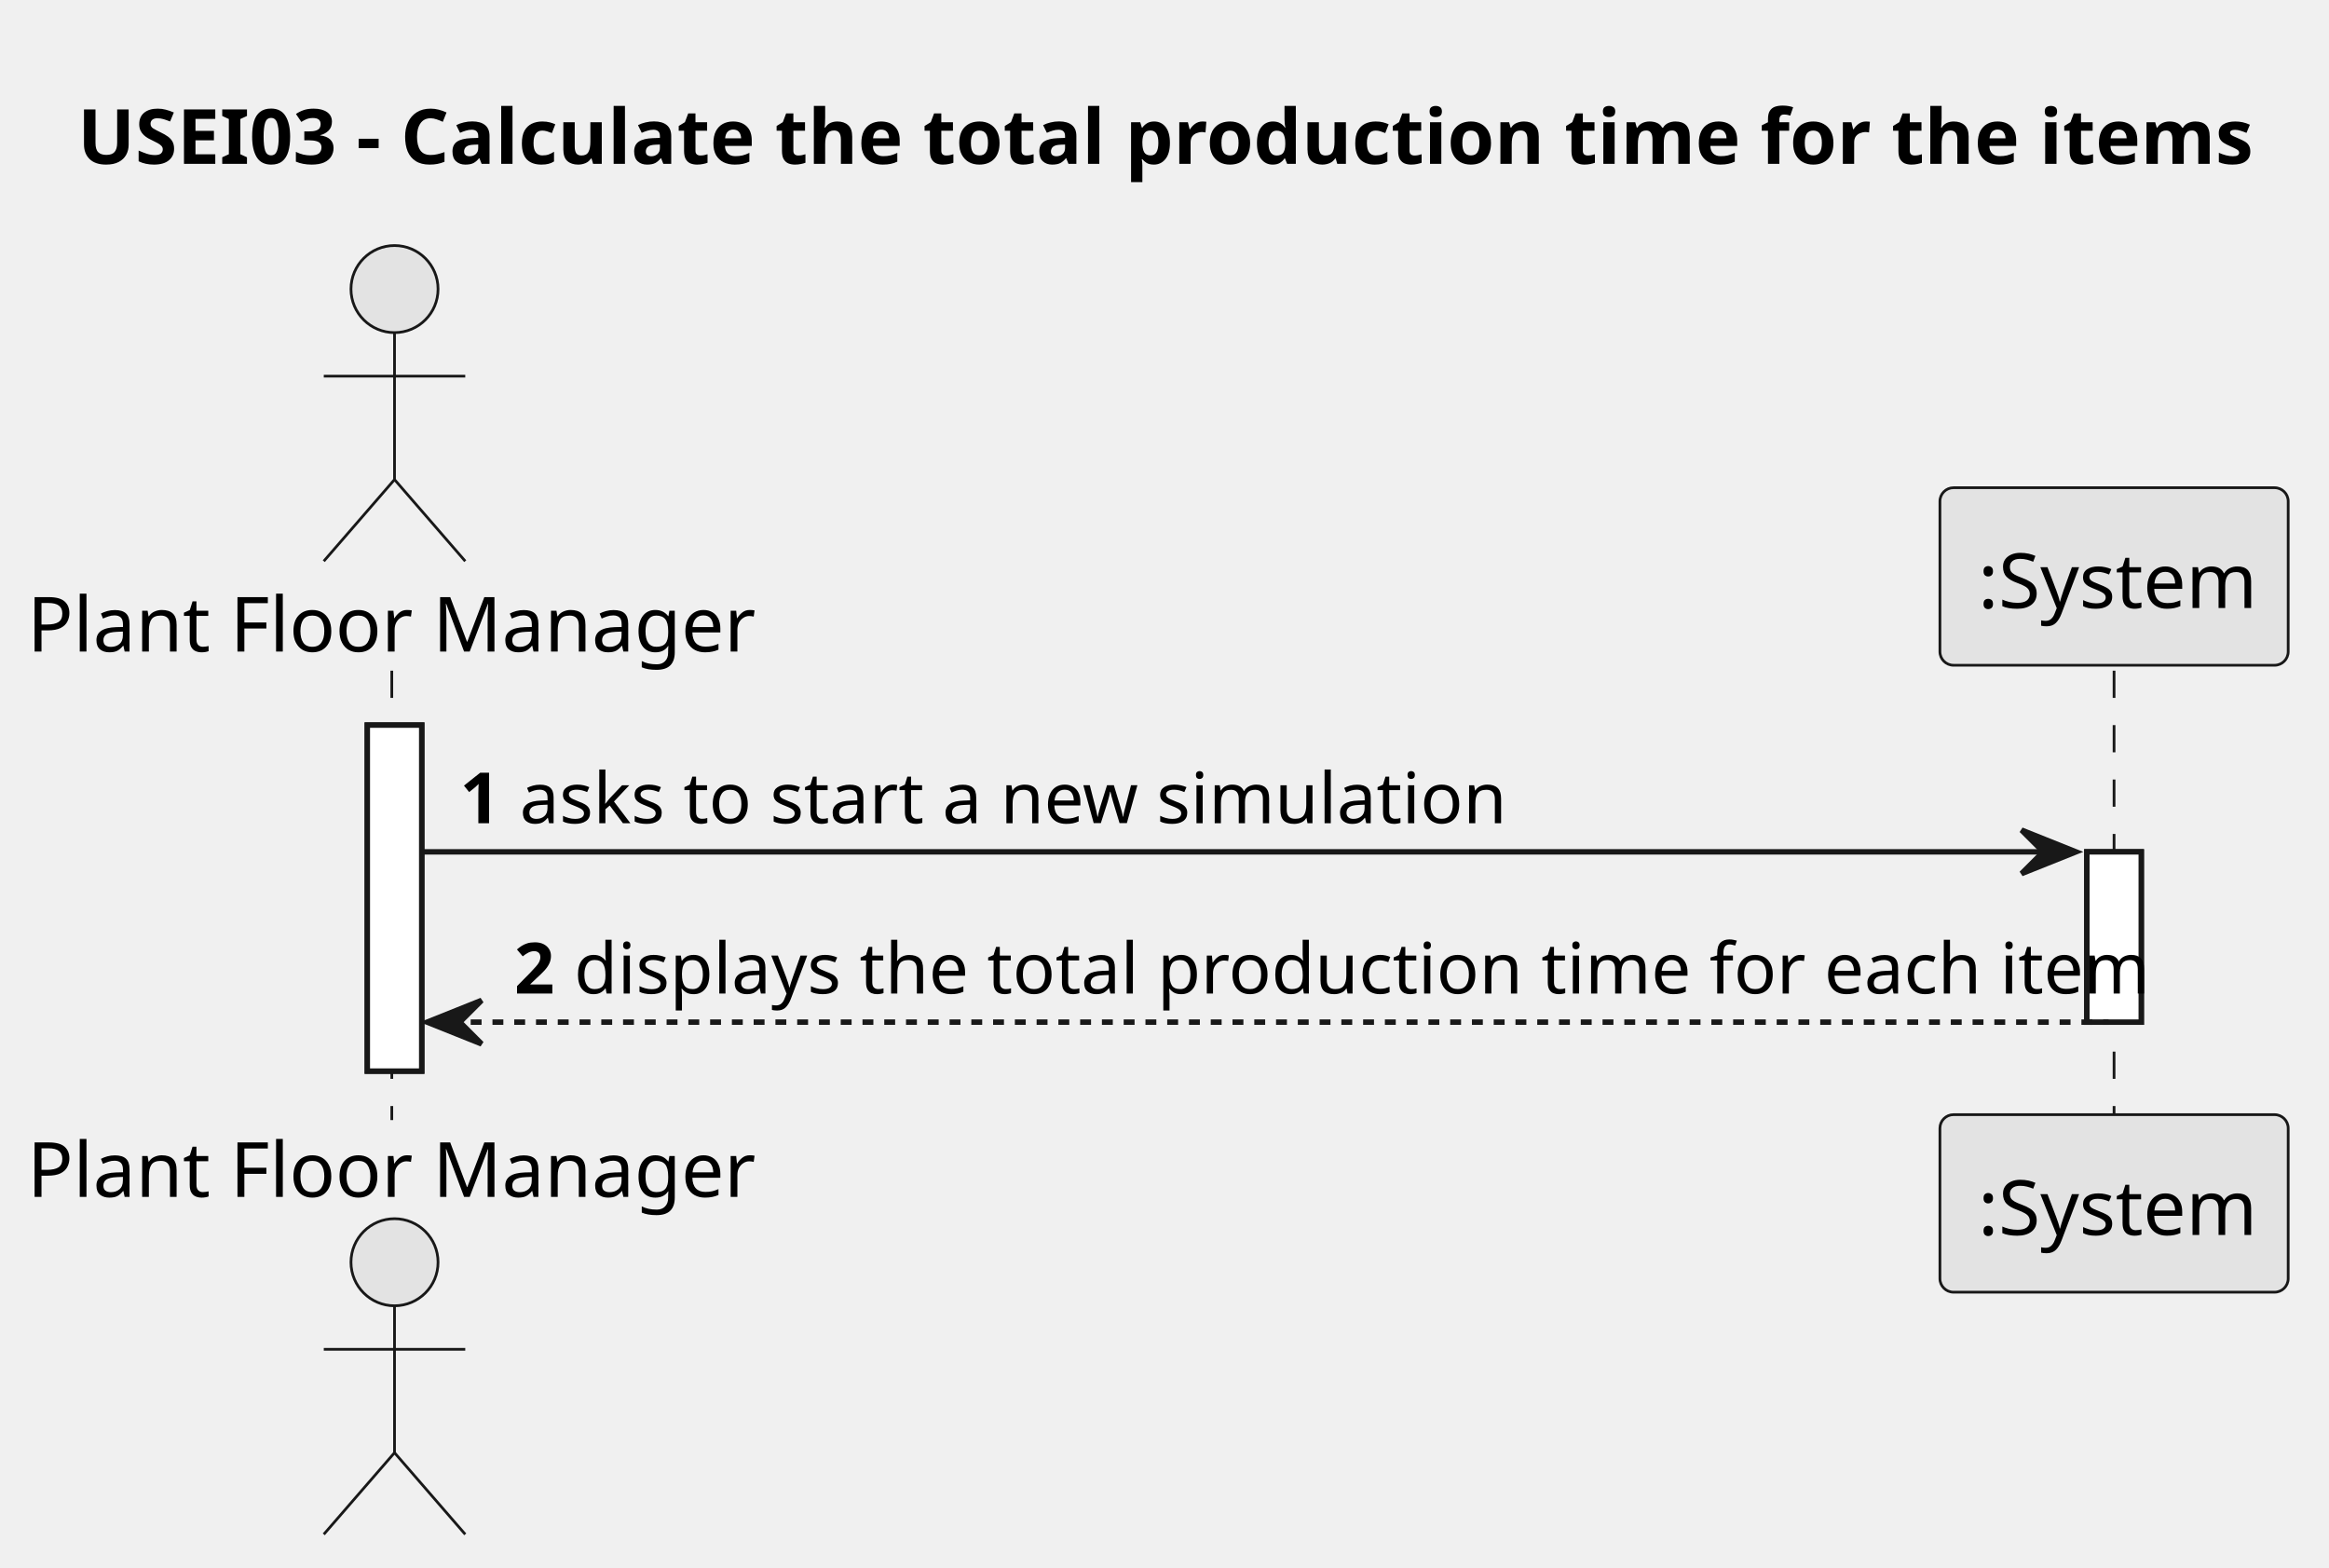
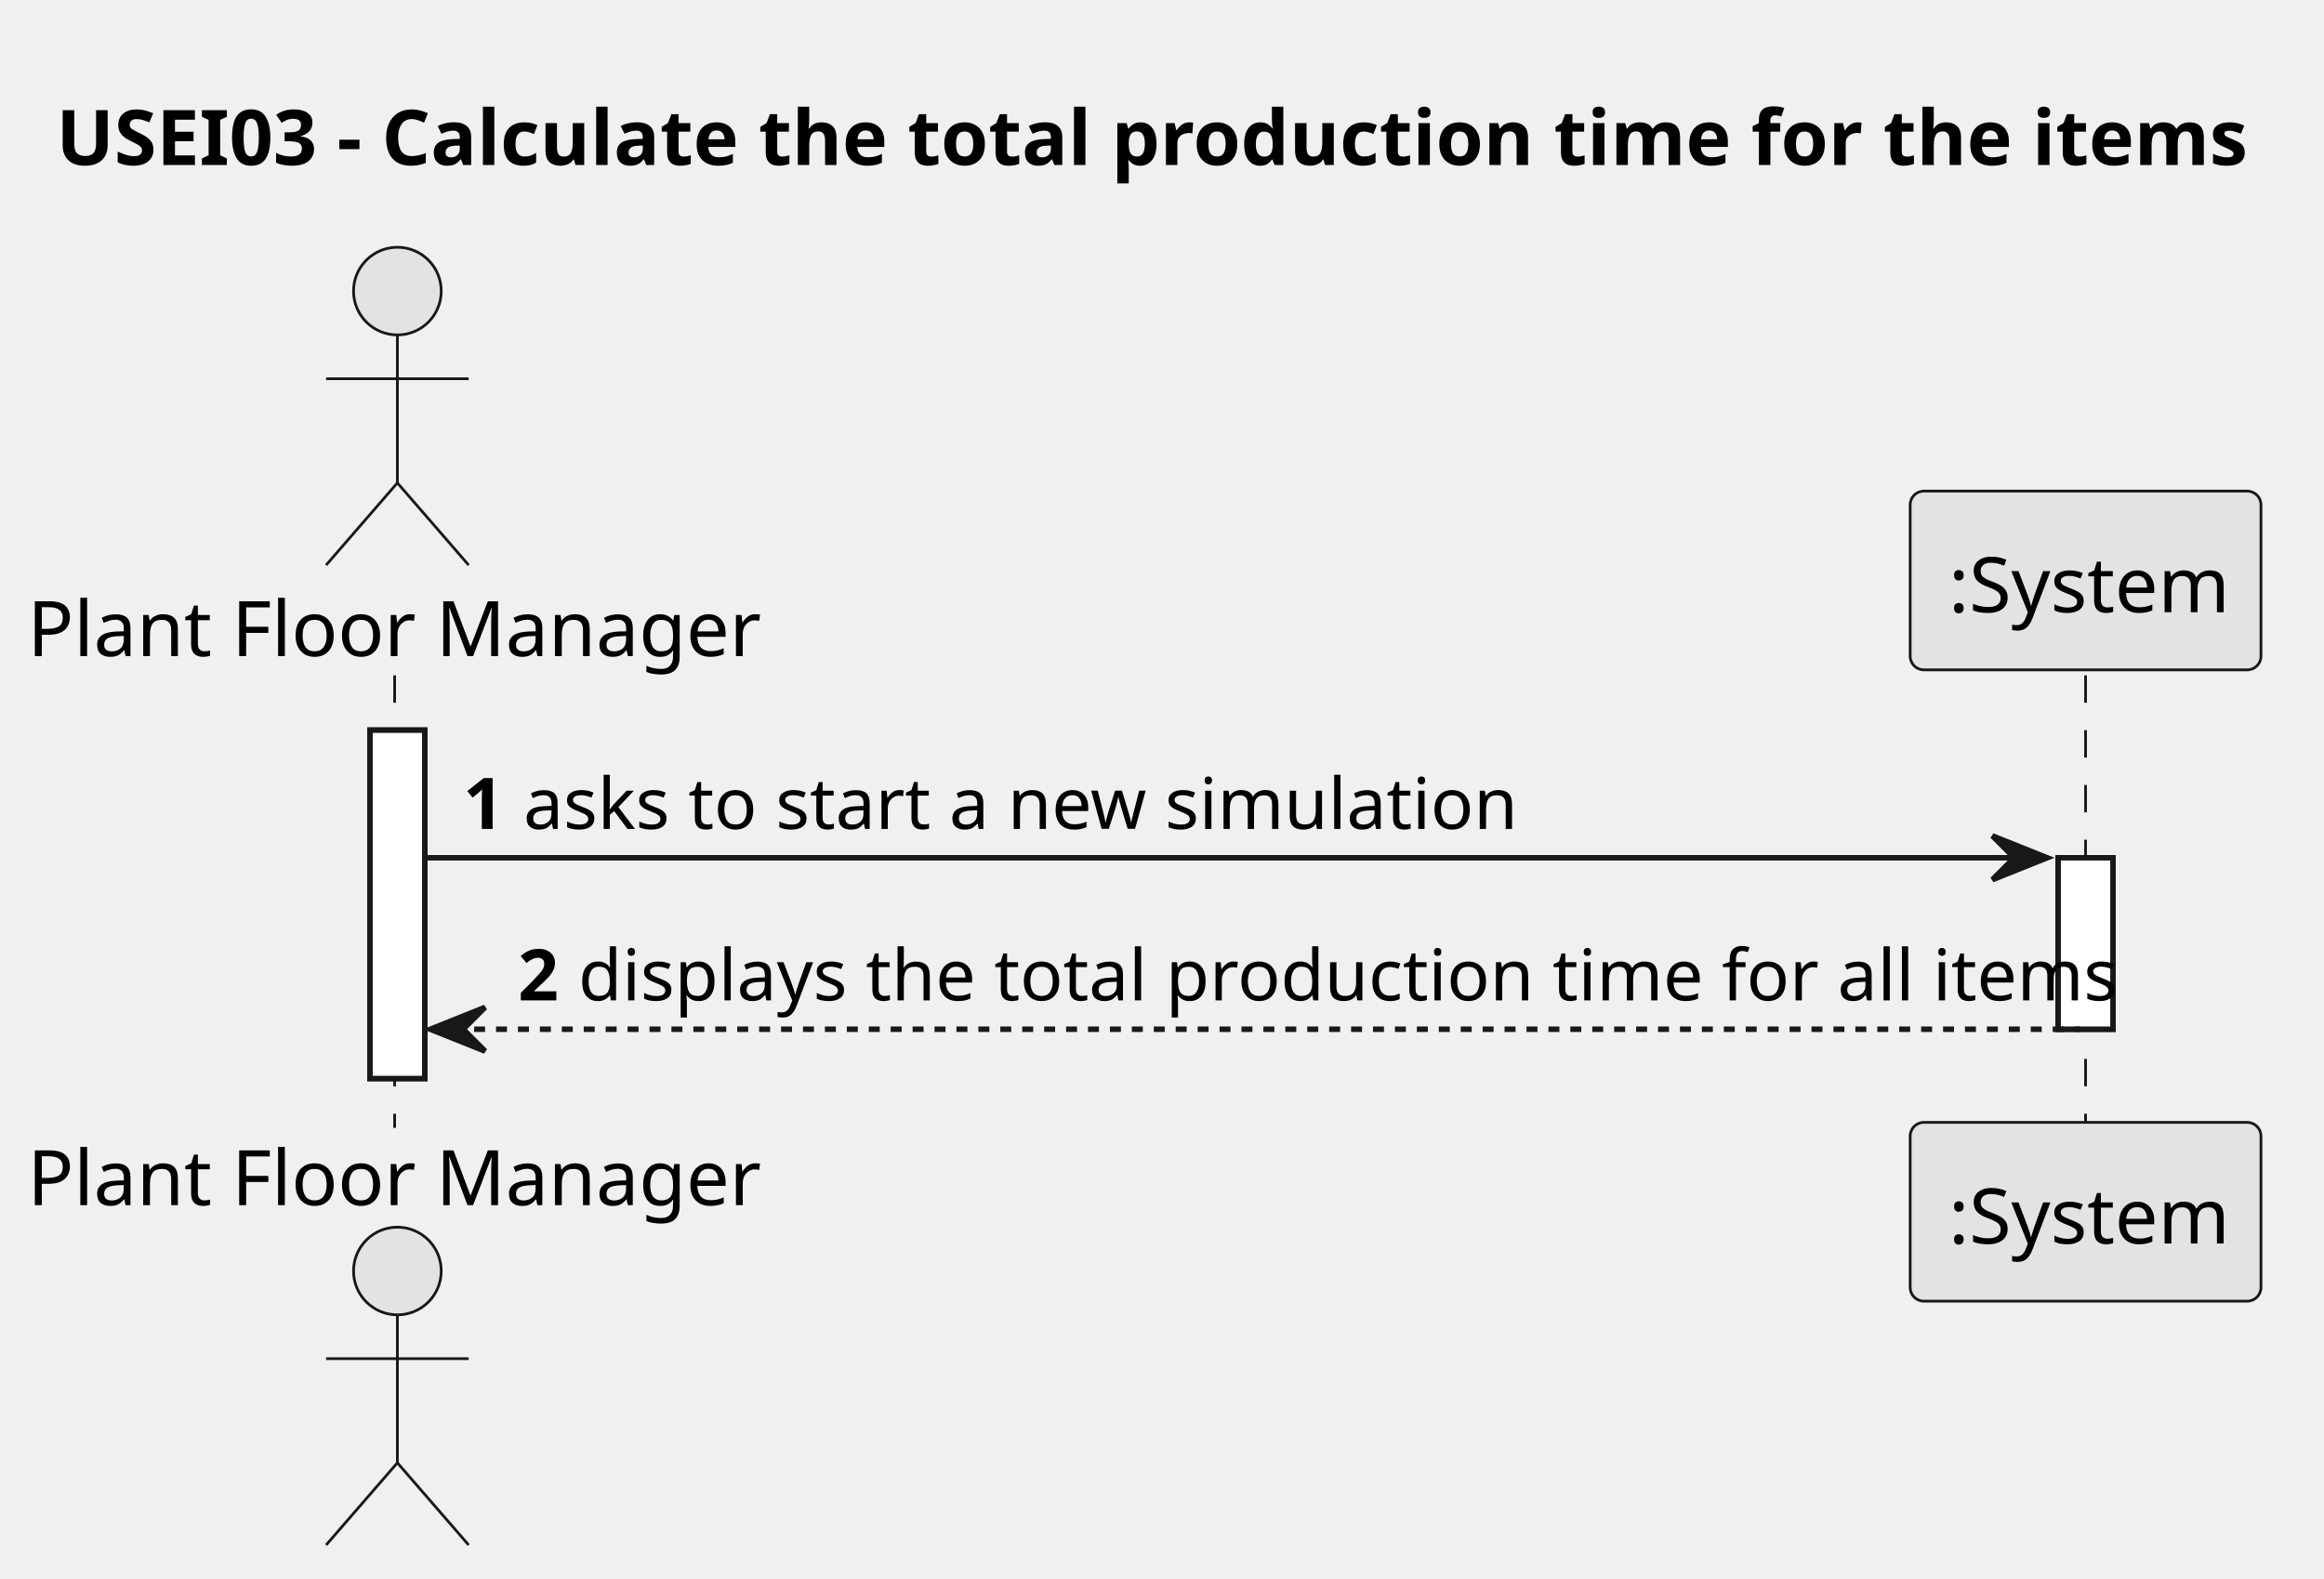
- <svg xmlns="http://www.w3.org/2000/svg" contentStyleType="text/css" height="288px" preserveAspectRatio="none" style="width:428px;height:288px;background:#FFFFFF;" version="1.1" viewBox="0 0 428 288" width="428px" zoomAndPan="magnify">
+ <svg xmlns="http://www.w3.org/2000/svg" contentStyleType="text/css" height="288px" preserveAspectRatio="none" style="width:424px;height:288px;background:#FFFFFF;" version="1.1" viewBox="0 0 424 288" width="424px" zoomAndPan="magnify">
  <defs />
  <g>
-     <text fill="#000000" font-family="sans-serif" font-size="14" font-weight="bold" lengthAdjust="spacing" textLength="396" x="14.25" y="30.107">USEI03 - Calculate the total production time for the items</text>
+     <text fill="#000000" font-family="sans-serif" font-size="14" font-weight="bold" lengthAdjust="spacing" textLength="396" x="10.25" y="30.107">USEI03 - Calculate the total production time for the items</text>
    <rect fill="#FFFFFF" height="63.582" style="stroke:#181818;stroke-width:1.0;" width="10" x="67.5" y="133.242" />
-     <rect fill="#FFFFFF" height="31.291" style="stroke:#181818;stroke-width:1.0;" width="10" x="383.5" y="156.533" />
+     <rect fill="#FFFFFF" height="31.291" style="stroke:#181818;stroke-width:1.0;" width="10" x="375.5" y="156.533" />
    <line style="stroke:#181818;stroke-width:0.5;stroke-dasharray:5.0,5.0;" x1="72" x2="72" y1="123.242" y2="205.824" />
-     <line style="stroke:#181818;stroke-width:0.5;stroke-dasharray:5.0,5.0;" x1="388.5" x2="388.5" y1="123.242" y2="205.824" />
+     <line style="stroke:#181818;stroke-width:0.5;stroke-dasharray:5.0,5.0;" x1="380.5" x2="380.5" y1="123.242" y2="205.824" />
    <text fill="#000000" font-family="sans-serif" font-size="14" lengthAdjust="spacing" textLength="129" x="5" y="119.728">Plant Floor Manager</text>
    <ellipse cx="72.5" cy="53.121" fill="#E3E3E3" rx="8" ry="8" style="stroke:#181818;stroke-width:0.5;" />
    <path d="M72.5,61.121 L72.5,88.121 M59.5,69.121 L85.5,69.121 M72.5,88.121 L59.5,103.121 M72.5,88.121 L85.5,103.121 " fill="none" style="stroke:#181818;stroke-width:0.5;" />
    <text fill="#000000" font-family="sans-serif" font-size="14" lengthAdjust="spacing" textLength="129" x="5" y="219.932">Plant Floor Manager</text>
    <ellipse cx="72.5" cy="231.945" fill="#E3E3E3" rx="8" ry="8" style="stroke:#181818;stroke-width:0.5;" />
    <path d="M72.5,239.945 L72.5,266.945 M59.5,247.945 L85.5,247.945 M72.5,266.945 L59.5,281.945 M72.5,266.945 L85.5,281.945 " fill="none" style="stroke:#181818;stroke-width:0.5;" />
-     <rect fill="#E3E3E3" height="32.621" rx="2.5" ry="2.5" style="stroke:#181818;stroke-width:0.5;" width="64" x="356.5" y="89.621" />
-     <text fill="#000000" font-family="sans-serif" font-size="14" lengthAdjust="spacing" textLength="50" x="363.5" y="111.728">:System</text>
-     <rect fill="#E3E3E3" height="32.621" rx="2.5" ry="2.5" style="stroke:#181818;stroke-width:0.5;" width="64" x="356.5" y="204.824" />
-     <text fill="#000000" font-family="sans-serif" font-size="14" lengthAdjust="spacing" textLength="50" x="363.5" y="226.932">:System</text>
+     <rect fill="#E3E3E3" height="32.621" rx="2.5" ry="2.5" style="stroke:#181818;stroke-width:0.5;" width="64" x="348.5" y="89.621" />
+     <text fill="#000000" font-family="sans-serif" font-size="14" lengthAdjust="spacing" textLength="50" x="355.5" y="111.728">:System</text>
+     <rect fill="#E3E3E3" height="32.621" rx="2.5" ry="2.5" style="stroke:#181818;stroke-width:0.5;" width="64" x="348.5" y="204.824" />
+     <text fill="#000000" font-family="sans-serif" font-size="14" lengthAdjust="spacing" textLength="50" x="355.5" y="226.932">:System</text>
    <rect fill="#FFFFFF" height="63.582" style="stroke:#181818;stroke-width:1.0;" width="10" x="67.5" y="133.242" />
-     <rect fill="#FFFFFF" height="31.291" style="stroke:#181818;stroke-width:1.0;" width="10" x="383.5" y="156.533" />
-     <polygon fill="#181818" points="371.5,152.533,381.5,156.533,371.5,160.533,375.5,156.533" style="stroke:#181818;stroke-width:1.0;" />
-     <line style="stroke:#181818;stroke-width:1.0;" x1="77.5" x2="377.5" y1="156.533" y2="156.533" />
+     <rect fill="#FFFFFF" height="31.291" style="stroke:#181818;stroke-width:1.0;" width="10" x="375.5" y="156.533" />
+     <polygon fill="#181818" points="363.5,152.533,373.5,156.533,363.5,160.533,367.5,156.533" style="stroke:#181818;stroke-width:1.0;" />
+     <line style="stroke:#181818;stroke-width:1.0;" x1="77.5" x2="369.5" y1="156.533" y2="156.533" />
    <text fill="#000000" font-family="sans-serif" font-size="13" font-weight="bold" lengthAdjust="spacing" textLength="7" x="84.5" y="151.27">1</text>
    <text fill="#000000" font-family="sans-serif" font-size="13" lengthAdjust="spacing" textLength="174" x="95.5" y="151.27">asks to start a new simulation</text>
    <polygon fill="#181818" points="88.5,183.824,78.5,187.824,88.5,191.824,84.5,187.824" style="stroke:#181818;stroke-width:1.0;" />
-     <line style="stroke:#181818;stroke-width:1.0;stroke-dasharray:2.0,2.0;" x1="82.5" x2="387.5" y1="187.824" y2="187.824" />
+     <line style="stroke:#181818;stroke-width:1.0;stroke-dasharray:2.0,2.0;" x1="82.5" x2="379.5" y1="187.824" y2="187.824" />
    <text fill="#000000" font-family="sans-serif" font-size="13" font-weight="bold" lengthAdjust="spacing" textLength="7" x="94.5" y="182.561">2</text>
-     <text fill="#000000" font-family="sans-serif" font-size="13" lengthAdjust="spacing" textLength="271" x="105.5" y="182.561">displays the total production time for each item</text>
+     <text fill="#000000" font-family="sans-serif" font-size="13" lengthAdjust="spacing" textLength="263" x="105.5" y="182.561">displays the total production time for all items</text>
  </g>
</svg>
